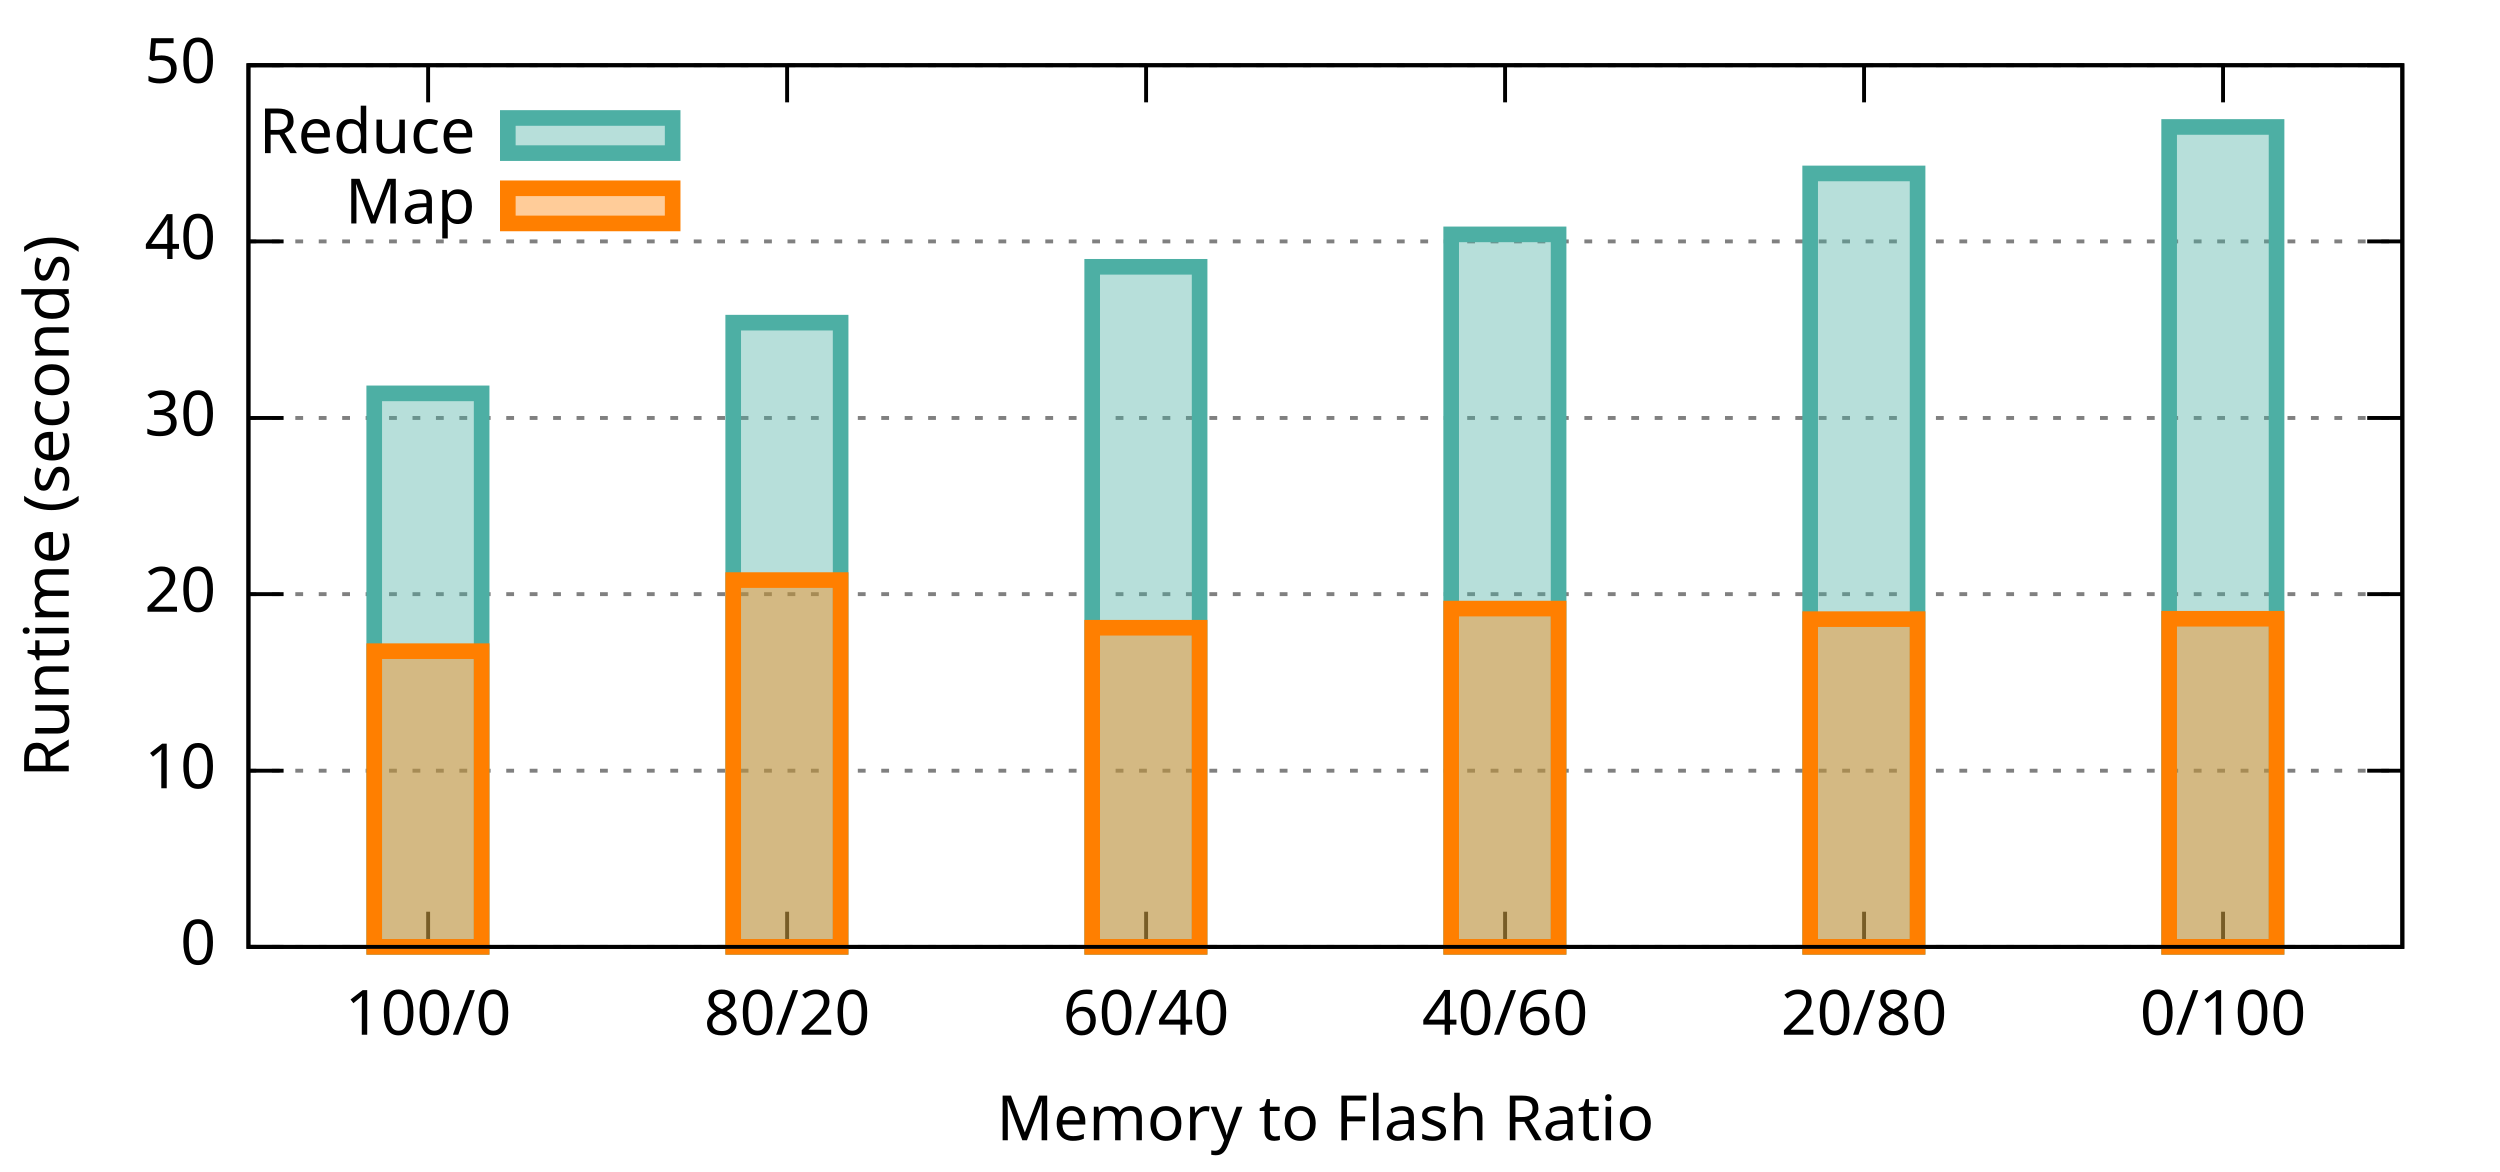
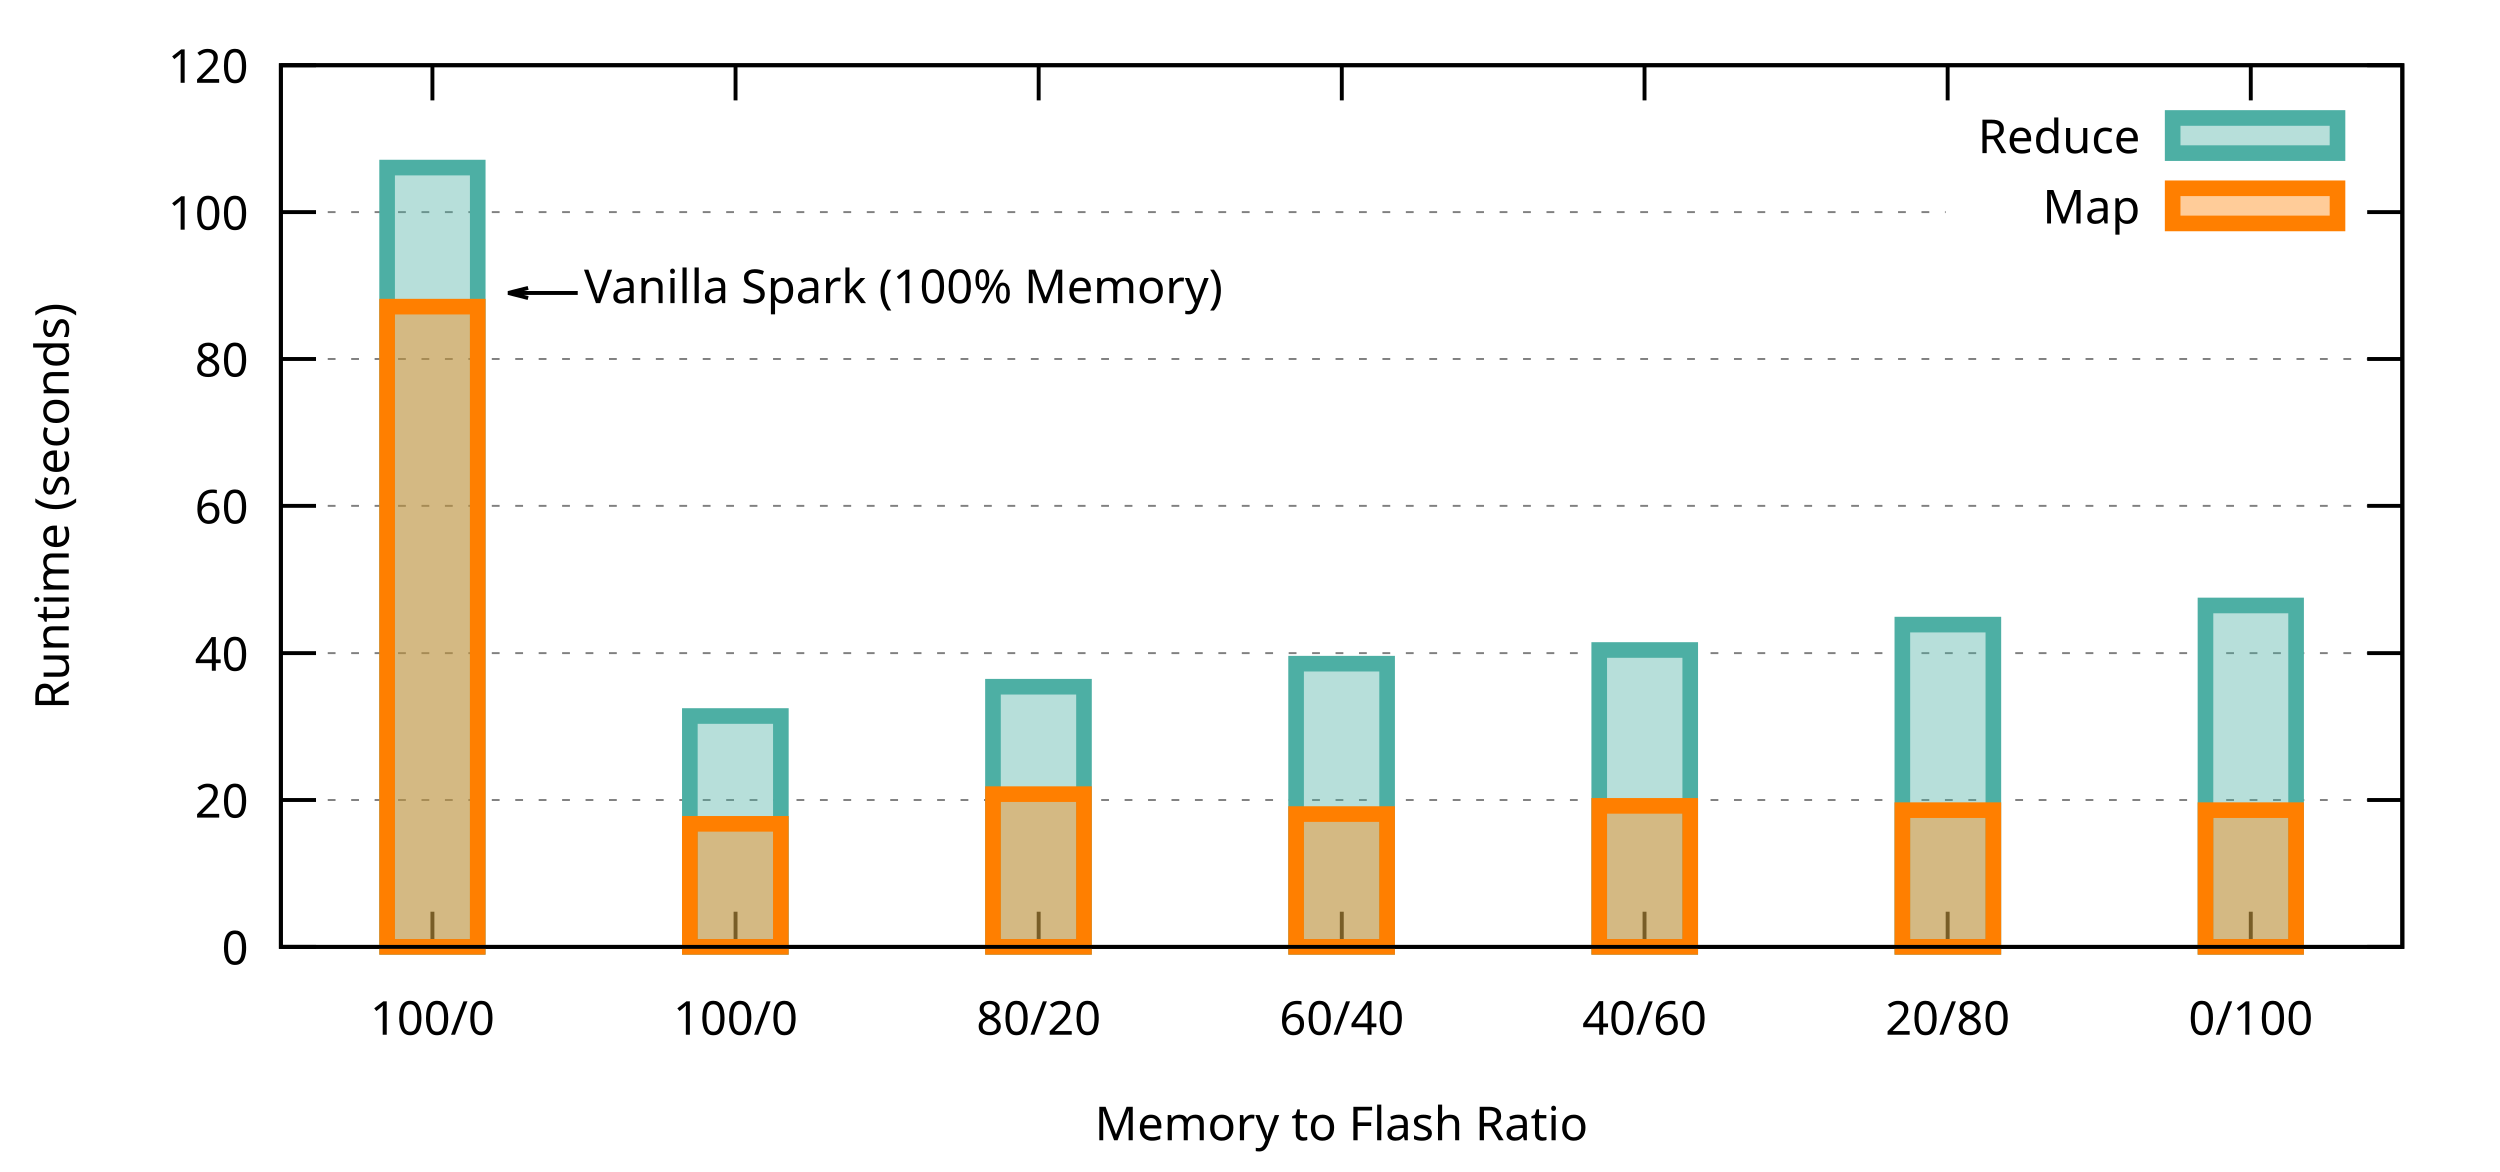
<svg xmlns="http://www.w3.org/2000/svg" xmlns:xlink="http://www.w3.org/1999/xlink" width="640" height="300" viewBox="0 0 640 300">
  <g id="gnuplot_canvas">
    <rect x="0" y="0" width="640" height="300" fill="none" />
    <defs>
      <circle id="gpDot" r="0.5" stroke-width="0.5" />
      <path id="gpPt0" stroke-width="0.222" stroke="currentColor" d="M-1,0 h2 M0,-1 v2" />
      <path id="gpPt1" stroke-width="0.222" stroke="currentColor" d="M-1,-1 L1,1 M1,-1 L-1,1" />
      <path id="gpPt2" stroke-width="0.222" stroke="currentColor" d="M-1,0 L1,0 M0,-1 L0,1 M-1,-1 L1,1 M-1,1 L1,-1" />
      <rect id="gpPt3" stroke-width="0.222" stroke="currentColor" x="-1" y="-1" width="2" height="2" />
      <rect id="gpPt4" stroke-width="0.222" stroke="currentColor" fill="currentColor" x="-1" y="-1" width="2" height="2" />
      <circle id="gpPt5" stroke-width="0.222" stroke="currentColor" cx="0" cy="0" r="1" />
      <use xlink:href="#gpPt5" id="gpPt6" fill="currentColor" stroke="none" />
      <path id="gpPt7" stroke-width="0.222" stroke="currentColor" d="M0,-1.33 L-1.33,0.67 L1.33,0.67 z" />
      <use xlink:href="#gpPt7" id="gpPt8" fill="currentColor" stroke="none" />
      <use xlink:href="#gpPt7" id="gpPt9" stroke="currentColor" transform="rotate(180)" />
      <use xlink:href="#gpPt9" id="gpPt10" fill="currentColor" stroke="none" />
      <use xlink:href="#gpPt3" id="gpPt11" stroke="currentColor" transform="rotate(45)" />
      <use xlink:href="#gpPt11" id="gpPt12" fill="currentColor" stroke="none" />
+       <path id="gpPt13" stroke-width="0.222" stroke="currentColor" d="M0,1.330 L1.265,0.411 L0.782,-1.067 L-0.782,-1.076 L-1.265,0.411 z" />
+       <use xlink:href="#gpPt13" id="gpPt14" fill="currentColor" stroke="none" />
+       <filter id="textbox" filterUnits="objectBoundingBox" x="0" y="0" height="1" width="1">
+         <feFlood flood-color="white" flood-opacity="1" result="bgnd" />
+         <feComposite in="SourceGraphic" in2="bgnd" operator="atop" />
+       </filter>
+       <filter id="greybox" filterUnits="objectBoundingBox" x="0" y="0" height="1" width="1">
+         <feFlood flood-color="lightgrey" flood-opacity="1" result="grey" />
+         <feComposite in="SourceGraphic" in2="grey" operator="atop" />
+       </filter>
    </defs>
-     <g style="fill:none; color:white; stroke:currentColor; stroke-width:1.00; stroke-linecap:butt; stroke-linejoin:miter">
- </g>
-     <g style="fill:none; color:black; stroke:currentColor; stroke-width:1.00; stroke-linecap:butt; stroke-linejoin:miter">
- </g>
-     <g style="fill:none; color:gray; stroke:currentColor; stroke-width:1.00; stroke-linecap:butt; stroke-linejoin:miter">
-       <path stroke="gray" stroke-dasharray=" 2,4" class="gridline" d="M63.6,242.4 L615.0,242.4  h0.01" />
-     </g>
-     <g style="fill:none; color:black; stroke:currentColor; stroke-width:1.00; stroke-linecap:butt; stroke-linejoin:miter">
-       <path stroke="black" d="M63.6,242.4 L72.6,242.4 M615.0,242.4 L606.0,242.4  h0.01" />
-       <g transform="translate(55.3,246.9)" style="stroke:none; fill:black; font-family:Times-Roman; font-size:12.00pt; text-anchor:end">
-         <text> 0</text>
-       </g>
-     </g>
-     <g style="fill:none; color:gray; stroke:currentColor; stroke-width:1.00; stroke-linecap:butt; stroke-linejoin:miter">
-       <path stroke="gray" stroke-dasharray=" 2,4" class="gridline" d="M63.6,197.3 L615.0,197.3  h0.01" />
-     </g>
-     <g style="fill:none; color:black; stroke:currentColor; stroke-width:1.00; stroke-linecap:butt; stroke-linejoin:miter">
-       <path stroke="black" d="M63.6,197.3 L72.6,197.3 M615.0,197.3 L606.0,197.3  h0.01" />
-       <g transform="translate(55.3,201.8)" style="stroke:none; fill:black; font-family:Times-Roman; font-size:12.00pt; text-anchor:end">
-         <text> 10</text>
-       </g>
-     </g>
-     <g style="fill:none; color:gray; stroke:currentColor; stroke-width:1.00; stroke-linecap:butt; stroke-linejoin:miter">
-       <path stroke="gray" stroke-dasharray=" 2,4" class="gridline" d="M63.6,152.1 L615.0,152.1  h0.01" />
-     </g>
-     <g style="fill:none; color:black; stroke:currentColor; stroke-width:1.00; stroke-linecap:butt; stroke-linejoin:miter">
-       <path stroke="black" d="M63.6,152.1 L72.6,152.1 M615.0,152.1 L606.0,152.1  h0.01" />
-       <g transform="translate(55.3,156.6)" style="stroke:none; fill:black; font-family:Times-Roman; font-size:12.00pt; text-anchor:end">
-         <text> 20</text>
-       </g>
-     </g>
-     <g style="fill:none; color:gray; stroke:currentColor; stroke-width:1.00; stroke-linecap:butt; stroke-linejoin:miter">
-       <path stroke="gray" stroke-dasharray=" 2,4" class="gridline" d="M63.6,107.0 L615.0,107.0  h0.01" />
-     </g>
-     <g style="fill:none; color:black; stroke:currentColor; stroke-width:1.00; stroke-linecap:butt; stroke-linejoin:miter">
-       <path stroke="black" d="M63.6,107.0 L72.6,107.0 M615.0,107.0 L606.0,107.0  h0.01" />
-       <g transform="translate(55.3,111.5)" style="stroke:none; fill:black; font-family:Times-Roman; font-size:12.00pt; text-anchor:end">
-         <text> 30</text>
-       </g>
-     </g>
-     <g style="fill:none; color:gray; stroke:currentColor; stroke-width:1.00; stroke-linecap:butt; stroke-linejoin:miter">
-       <path stroke="gray" stroke-dasharray=" 2,4" class="gridline" d="M63.6,61.8 L615.0,61.8  h0.01" />
-     </g>
-     <g style="fill:none; color:black; stroke:currentColor; stroke-width:1.00; stroke-linecap:butt; stroke-linejoin:miter">
-       <path stroke="black" d="M63.6,61.8 L72.6,61.8 M615.0,61.8 L606.0,61.8  h0.01" />
-       <g transform="translate(55.3,66.3)" style="stroke:none; fill:black; font-family:Times-Roman; font-size:12.00pt; text-anchor:end">
-         <text> 40</text>
-       </g>
-     </g>
-     <g style="fill:none; color:gray; stroke:currentColor; stroke-width:1.00; stroke-linecap:butt; stroke-linejoin:miter">
-       <path stroke="gray" stroke-dasharray=" 2,4" class="gridline" d="M63.6,16.7 L615.0,16.7  h0.01" />
-     </g>
-     <g style="fill:none; color:black; stroke:currentColor; stroke-width:1.00; stroke-linecap:butt; stroke-linejoin:miter">
-       <path stroke="black" d="M63.6,16.7 L72.6,16.7 M615.0,16.7 L606.0,16.7  h0.01" />
-       <g transform="translate(55.3,21.2)" style="stroke:none; fill:black; font-family:Times-Roman; font-size:12.00pt; text-anchor:end">
-         <text> 50</text>
-       </g>
-       <path stroke="black" d="M109.6,242.4 L109.6,233.4 M109.6,16.7 L109.6,25.7  h0.01" />
-       <g transform="translate(109.6,264.9)" style="stroke:none; fill:black; font-family:Times-Roman; font-size:12.00pt; text-anchor:middle">
-         <text>100/0</text>
-       </g>
-       <path stroke="black" d="M201.5,242.4 L201.5,233.4 M201.5,16.7 L201.5,25.7  h0.01" />
-       <g transform="translate(201.5,264.9)" style="stroke:none; fill:black; font-family:Times-Roman; font-size:12.00pt; text-anchor:middle">
-         <text>80/20</text>
-       </g>
-       <path stroke="black" d="M293.4,242.4 L293.4,233.4 M293.4,16.7 L293.4,25.7  h0.01" />
-       <g transform="translate(293.4,264.9)" style="stroke:none; fill:black; font-family:Times-Roman; font-size:12.00pt; text-anchor:middle">
-         <text>60/40</text>
-       </g>
-       <path stroke="black" d="M385.3,242.4 L385.3,233.4 M385.3,16.7 L385.3,25.7  h0.01" />
-       <g transform="translate(385.3,264.9)" style="stroke:none; fill:black; font-family:Times-Roman; font-size:12.00pt; text-anchor:middle">
-         <text>40/60</text>
-       </g>
-       <path stroke="black" d="M477.2,242.4 L477.2,233.4 M477.2,16.7 L477.2,25.7  h0.01" />
-       <g transform="translate(477.2,264.9)" style="stroke:none; fill:black; font-family:Times-Roman; font-size:12.00pt; text-anchor:middle">
-         <text>20/80</text>
-       </g>
-       <path stroke="black" d="M569.1,242.4 L569.1,233.4 M569.1,16.7 L569.1,25.7  h0.01" />
-       <g transform="translate(569.1,264.9)" style="stroke:none; fill:black; font-family:Times-Roman; font-size:12.00pt; text-anchor:middle">
-         <text>0/100</text>
-       </g>
-       <path stroke="black" d="M63.6,16.7 L63.6,242.4 L615.0,242.4 L615.0,16.7 L63.6,16.7 Z  h0.01" />
-       <g transform="translate(17.6,129.6) rotate(270)" style="stroke:none; fill:black; font-family:Times-Roman; font-size:12.00pt; text-anchor:middle">
-         <text>Runtime (seconds)</text>
-       </g>
-       <g transform="translate(339.3,291.9)" style="stroke:none; fill:black; font-family:Times-Roman; font-size:12.00pt; text-anchor:middle">
-         <text>Memory to Flash Ratio</text>
-       </g>
-     </g>
+     <g fill="none" color="white" stroke="currentColor" stroke-width="1.00" stroke-linecap="butt" stroke-linejoin="miter">
+ </g>
+     <g fill="none" color="black" stroke="currentColor" stroke-width="1.00" stroke-linecap="butt" stroke-linejoin="miter">
+ </g>
+     <g fill="none" color="black" stroke="black" stroke-width="0.50" stroke-linecap="butt" stroke-linejoin="miter">
+ </g>
+     <g fill="none" color="gray" stroke="currentColor" stroke-width="0.50" stroke-linecap="butt" stroke-linejoin="miter">
+       <path stroke="gray" stroke-dasharray="2,4" class="gridline" d="M71.9,242.4 L615.0,242.4  " />
+     </g>
+     <g fill="none" color="gray" stroke="gray" stroke-width="1.00" stroke-linecap="butt" stroke-linejoin="miter">
+ </g>
+     <g fill="none" color="black" stroke="currentColor" stroke-width="1.00" stroke-linecap="butt" stroke-linejoin="miter">
+       <path stroke="black" d="M71.9,242.4 L80.9,242.4 M615.0,242.4 L606.0,242.4  " />
+       <g transform="translate(63.6,246.9)" stroke="none" fill="black" font-family="Times-Roman" font-size="12.00" text-anchor="end">
+         <text>
+           <tspan font-family="Times-Roman"> 0</tspan>
+         </text>
+       </g>
+     </g>
+     <g fill="none" color="black" stroke="currentColor" stroke-width="1.00" stroke-linecap="butt" stroke-linejoin="miter">
+ </g>
+     <g fill="none" color="black" stroke="black" stroke-width="0.50" stroke-linecap="butt" stroke-linejoin="miter">
+ </g>
+     <g fill="none" color="gray" stroke="currentColor" stroke-width="0.50" stroke-linecap="butt" stroke-linejoin="miter">
+       <path stroke="gray" stroke-dasharray="2,4" class="gridline" d="M71.9,204.8 L615.0,204.8  " />
+     </g>
+     <g fill="none" color="gray" stroke="gray" stroke-width="1.00" stroke-linecap="butt" stroke-linejoin="miter">
+ </g>
+     <g fill="none" color="black" stroke="currentColor" stroke-width="1.00" stroke-linecap="butt" stroke-linejoin="miter">
+       <path stroke="black" d="M71.9,204.8 L80.9,204.8 M615.0,204.8 L606.0,204.8  " />
+       <g transform="translate(63.6,209.3)" stroke="none" fill="black" font-family="Times-Roman" font-size="12.00" text-anchor="end">
+         <text>
+           <tspan font-family="Times-Roman"> 20</tspan>
+         </text>
+       </g>
+     </g>
+     <g fill="none" color="black" stroke="currentColor" stroke-width="1.00" stroke-linecap="butt" stroke-linejoin="miter">
+ </g>
+     <g fill="none" color="black" stroke="black" stroke-width="0.50" stroke-linecap="butt" stroke-linejoin="miter">
+ </g>
+     <g fill="none" color="gray" stroke="currentColor" stroke-width="0.50" stroke-linecap="butt" stroke-linejoin="miter">
+       <path stroke="gray" stroke-dasharray="2,4" class="gridline" d="M71.9,167.2 L615.0,167.2  " />
+     </g>
+     <g fill="none" color="gray" stroke="gray" stroke-width="1.00" stroke-linecap="butt" stroke-linejoin="miter">
+ </g>
+     <g fill="none" color="black" stroke="currentColor" stroke-width="1.00" stroke-linecap="butt" stroke-linejoin="miter">
+       <path stroke="black" d="M71.9,167.2 L80.9,167.2 M615.0,167.2 L606.0,167.2  " />
+       <g transform="translate(63.6,171.7)" stroke="none" fill="black" font-family="Times-Roman" font-size="12.00" text-anchor="end">
+         <text>
+           <tspan font-family="Times-Roman"> 40</tspan>
+         </text>
+       </g>
+     </g>
+     <g fill="none" color="black" stroke="currentColor" stroke-width="1.00" stroke-linecap="butt" stroke-linejoin="miter">
+ </g>
+     <g fill="none" color="black" stroke="black" stroke-width="0.50" stroke-linecap="butt" stroke-linejoin="miter">
+ </g>
+     <g fill="none" color="gray" stroke="currentColor" stroke-width="0.50" stroke-linecap="butt" stroke-linejoin="miter">
+       <path stroke="gray" stroke-dasharray="2,4" class="gridline" d="M71.9,129.5 L615.0,129.5  " />
+     </g>
+     <g fill="none" color="gray" stroke="gray" stroke-width="1.00" stroke-linecap="butt" stroke-linejoin="miter">
+ </g>
+     <g fill="none" color="black" stroke="currentColor" stroke-width="1.00" stroke-linecap="butt" stroke-linejoin="miter">
+       <path stroke="black" d="M71.9,129.5 L80.9,129.5 M615.0,129.5 L606.0,129.5  " />
+       <g transform="translate(63.6,134.0)" stroke="none" fill="black" font-family="Times-Roman" font-size="12.00" text-anchor="end">
+         <text>
+           <tspan font-family="Times-Roman"> 60</tspan>
+         </text>
+       </g>
+     </g>
+     <g fill="none" color="black" stroke="currentColor" stroke-width="1.00" stroke-linecap="butt" stroke-linejoin="miter">
+ </g>
+     <g fill="none" color="black" stroke="black" stroke-width="0.50" stroke-linecap="butt" stroke-linejoin="miter">
+ </g>
+     <g fill="none" color="gray" stroke="currentColor" stroke-width="0.50" stroke-linecap="butt" stroke-linejoin="miter">
+       <path stroke="gray" stroke-dasharray="2,4" class="gridline" d="M71.9,91.9 L615.0,91.9  " />
+     </g>
+     <g fill="none" color="gray" stroke="gray" stroke-width="1.00" stroke-linecap="butt" stroke-linejoin="miter">
+ </g>
+     <g fill="none" color="black" stroke="currentColor" stroke-width="1.00" stroke-linecap="butt" stroke-linejoin="miter">
+       <path stroke="black" d="M71.9,91.9 L80.9,91.9 M615.0,91.9 L606.0,91.9  " />
+       <g transform="translate(63.6,96.4)" stroke="none" fill="black" font-family="Times-Roman" font-size="12.00" text-anchor="end">
+         <text>
+           <tspan font-family="Times-Roman"> 80</tspan>
+         </text>
+       </g>
+     </g>
+     <g fill="none" color="black" stroke="currentColor" stroke-width="1.00" stroke-linecap="butt" stroke-linejoin="miter">
+ </g>
+     <g fill="none" color="black" stroke="black" stroke-width="0.50" stroke-linecap="butt" stroke-linejoin="miter">
+ </g>
+     <g fill="none" color="gray" stroke="currentColor" stroke-width="0.50" stroke-linecap="butt" stroke-linejoin="miter">
+       <path stroke="gray" stroke-dasharray="2,4" class="gridline" d="M71.9,54.3 L498.1,54.3 M606.7,54.3 L615.0,54.3  " />
+     </g>
+     <g fill="none" color="gray" stroke="gray" stroke-width="1.00" stroke-linecap="butt" stroke-linejoin="miter">
+ </g>
+     <g fill="none" color="black" stroke="currentColor" stroke-width="1.00" stroke-linecap="butt" stroke-linejoin="miter">
+       <path stroke="black" d="M71.9,54.3 L80.9,54.3 M615.0,54.3 L606.0,54.3  " />
+       <g transform="translate(63.6,58.8)" stroke="none" fill="black" font-family="Times-Roman" font-size="12.00" text-anchor="end">
+         <text>
+           <tspan font-family="Times-Roman"> 100</tspan>
+         </text>
+       </g>
+     </g>
+     <g fill="none" color="black" stroke="currentColor" stroke-width="1.00" stroke-linecap="butt" stroke-linejoin="miter">
+ </g>
+     <g fill="none" color="black" stroke="black" stroke-width="0.50" stroke-linecap="butt" stroke-linejoin="miter">
+ </g>
+     <g fill="none" color="gray" stroke="currentColor" stroke-width="0.50" stroke-linecap="butt" stroke-linejoin="miter">
+       <path stroke="gray" stroke-dasharray="2,4" class="gridline" d="M71.9,16.7 L615.0,16.7  " />
+     </g>
+     <g fill="none" color="gray" stroke="gray" stroke-width="1.00" stroke-linecap="butt" stroke-linejoin="miter">
+ </g>
+     <g fill="none" color="black" stroke="currentColor" stroke-width="1.00" stroke-linecap="butt" stroke-linejoin="miter">
+       <path stroke="black" d="M71.9,16.7 L80.9,16.7 M615.0,16.7 L606.0,16.7  " />
+       <g transform="translate(63.6,21.2)" stroke="none" fill="black" font-family="Times-Roman" font-size="12.00" text-anchor="end">
+         <text>
+           <tspan font-family="Times-Roman"> 120</tspan>
+         </text>
+       </g>
+     </g>
+     <g fill="none" color="black" stroke="currentColor" stroke-width="1.00" stroke-linecap="butt" stroke-linejoin="miter">
+       <path stroke="black" d="M110.7,242.4 L110.7,233.4 M110.7,16.7 L110.7,25.7  " />
+       <g transform="translate(110.7,264.9)" stroke="none" fill="black" font-family="Times-Roman" font-size="12.00" text-anchor="middle">
+         <text>
+           <tspan font-family="Times-Roman">100/0</tspan>
+         </text>
+       </g>
+     </g>
+     <g fill="none" color="black" stroke="currentColor" stroke-width="1.00" stroke-linecap="butt" stroke-linejoin="miter">
+       <path stroke="black" d="M188.3,242.4 L188.3,233.4 M188.3,16.7 L188.3,25.7  " />
+       <g transform="translate(188.3,264.9)" stroke="none" fill="black" font-family="Times-Roman" font-size="12.00" text-anchor="middle">
+         <text>
+           <tspan font-family="Times-Roman">100/0</tspan>
+         </text>
+       </g>
+     </g>
+     <g fill="none" color="black" stroke="currentColor" stroke-width="1.00" stroke-linecap="butt" stroke-linejoin="miter">
+       <path stroke="black" d="M265.9,242.4 L265.9,233.4 M265.9,16.7 L265.9,25.7  " />
+       <g transform="translate(265.9,264.9)" stroke="none" fill="black" font-family="Times-Roman" font-size="12.00" text-anchor="middle">
+         <text>
+           <tspan font-family="Times-Roman">80/20</tspan>
+         </text>
+       </g>
+     </g>
+     <g fill="none" color="black" stroke="currentColor" stroke-width="1.00" stroke-linecap="butt" stroke-linejoin="miter">
+       <path stroke="black" d="M343.5,242.4 L343.5,233.4 M343.5,16.7 L343.5,25.7  " />
+       <g transform="translate(343.5,264.9)" stroke="none" fill="black" font-family="Times-Roman" font-size="12.00" text-anchor="middle">
+         <text>
+           <tspan font-family="Times-Roman">60/40</tspan>
+         </text>
+       </g>
+     </g>
+     <g fill="none" color="black" stroke="currentColor" stroke-width="1.00" stroke-linecap="butt" stroke-linejoin="miter">
+       <path stroke="black" d="M421.0,242.4 L421.0,233.4 M421.0,16.7 L421.0,25.7  " />
+       <g transform="translate(421.0,264.9)" stroke="none" fill="black" font-family="Times-Roman" font-size="12.00" text-anchor="middle">
+         <text>
+           <tspan font-family="Times-Roman">40/60</tspan>
+         </text>
+       </g>
+     </g>
+     <g fill="none" color="black" stroke="currentColor" stroke-width="1.00" stroke-linecap="butt" stroke-linejoin="miter">
+       <path stroke="black" d="M498.6,242.4 L498.6,233.4 M498.6,16.7 L498.6,25.7  " />
+       <g transform="translate(498.6,264.9)" stroke="none" fill="black" font-family="Times-Roman" font-size="12.00" text-anchor="middle">
+         <text>
+           <tspan font-family="Times-Roman">20/80</tspan>
+         </text>
+       </g>
+     </g>
+     <g fill="none" color="black" stroke="currentColor" stroke-width="1.00" stroke-linecap="butt" stroke-linejoin="miter">
+       <path stroke="black" d="M576.2,242.4 L576.2,233.4 M576.2,16.7 L576.2,25.7  " />
+       <g transform="translate(576.2,264.9)" stroke="none" fill="black" font-family="Times-Roman" font-size="12.00" text-anchor="middle">
+         <text>
+           <tspan font-family="Times-Roman">0/100</tspan>
+         </text>
+       </g>
+     </g>
+     <g fill="none" color="black" stroke="currentColor" stroke-width="1.00" stroke-linecap="butt" stroke-linejoin="miter">
+ </g>
+     <g fill="none" color="black" stroke="currentColor" stroke-width="1.00" stroke-linecap="butt" stroke-linejoin="miter">
+       <path stroke="black" d="M71.9,16.7 L71.9,242.4 L615.0,242.4 L615.0,16.7 L71.9,16.7 Z  " />
+       <g transform="translate(149.5,77.6)" stroke="none" fill="black" font-family="Times-Roman" font-size="12.00" text-anchor="start">
+         <text>
+           <tspan font-family="Times-Roman">Vanilla Spark (100% Memory)</tspan>
+         </text>
+       </g>
+     </g>
+     <g fill="none" color="black" stroke="currentColor" stroke-width="1.00" stroke-linecap="butt" stroke-linejoin="miter">
+       <path stroke="black" d="M135.2,73.7 L130.1,75.0 L135.2,76.3 M147.9,75.0 L130.1,75.0  " />
+     </g>
+     <g fill="none" color="black" stroke="currentColor" stroke-width="1.00" stroke-linecap="butt" stroke-linejoin="miter">
+       <g transform="translate(17.6,129.6) rotate(270)" stroke="none" fill="black" font-family="Times-Roman" font-size="12.00" text-anchor="middle">
+         <text>
+           <tspan font-family="Times-Roman">Runtime (seconds)</tspan>
+         </text>
+       </g>
+     </g>
+     <g fill="none" color="black" stroke="currentColor" stroke-width="1.00" stroke-linecap="butt" stroke-linejoin="miter">
+       <g transform="translate(343.4,291.9)" stroke="none" fill="black" font-family="Times-Roman" font-size="12.00" text-anchor="middle">
+         <text>
+           <tspan font-family="Times-Roman">Memory to Flash Ratio</tspan>
+         </text>
+       </g>
+     </g>
+     <g fill="none" color="black" stroke="currentColor" stroke-width="1.00" stroke-linecap="butt" stroke-linejoin="miter">
+ </g>
    <g id="gnuplot_plot_1">
-       <g style="fill:none; color:white; stroke:black; stroke-width:4.00; stroke-linecap:butt; stroke-linejoin:miter">
- </g>
-       <g style="fill:none; color:red; stroke:currentColor; stroke-width:4.00; stroke-linecap:butt; stroke-linejoin:miter">
-         <g transform="translate(121.7,39.2)" style="stroke:none; fill:black; font-family:Times-Roman; font-size:12.00pt; text-anchor:end">
-           <text>Reduce</text>
-         </g>
-         <g style="stroke:none; shape-rendering:crispEdges">
-           <polygon fill="rgb( 77, 175, 164)" fill-opacity="0.4" points="130.0,39.2 172.2,39.2 172.2,30.2 130.0,30.2 " />
-         </g>
-         <path stroke="rgb( 77, 175, 164)" d="M130.0,39.2 L172.2,39.2 L172.2,30.2 L130.0,30.2 L130.0,39.2 Z  h0.01" />
-         <g style="stroke:none; shape-rendering:crispEdges">
-           <polygon fill="rgb( 77, 175, 164)" fill-opacity="0.4" points="95.8,242.4 123.4,242.4 123.4,100.6 95.8,100.6 " />
-         </g>
-         <path stroke="rgb( 77, 175, 164)" d="M95.8,242.4 L95.8,100.7 L123.3,100.7 L123.3,242.4 L95.8,242.4 Z  h0.01" />
-         <g style="stroke:none; shape-rendering:crispEdges">
-           <polygon fill="rgb( 77, 175, 164)" fill-opacity="0.4" points="187.7,242.4 215.3,242.4 215.3,82.5 187.7,82.5 " />
-         </g>
-         <path stroke="rgb( 77, 175, 164)" d="M187.7,242.4 L187.7,82.6 L215.2,82.6 L215.2,242.4 L187.7,242.4 Z  h0.01" />
-         <g style="stroke:none; shape-rendering:crispEdges">
-           <polygon fill="rgb( 77, 175, 164)" fill-opacity="0.4" points="279.6,242.4 307.2,242.4 307.2,68.2 279.6,68.2 " />
-         </g>
-         <path stroke="rgb( 77, 175, 164)" d="M279.6,242.4 L279.6,68.3 L307.1,68.3 L307.1,242.4 L279.6,242.4 Z  h0.01" />
-         <g style="stroke:none; shape-rendering:crispEdges">
-           <polygon fill="rgb( 77, 175, 164)" fill-opacity="0.4" points="371.5,242.4 399.1,242.4 399.1,59.9 371.5,59.9 " />
-         </g>
-         <path stroke="rgb( 77, 175, 164)" d="M371.5,242.4 L371.5,60.0 L399.0,60.0 L399.0,242.4 L371.5,242.4 Z  h0.01" />
-         <g style="stroke:none; shape-rendering:crispEdges">
-           <polygon fill="rgb( 77, 175, 164)" fill-opacity="0.4" points="463.4,242.4 491.0,242.4 491.0,44.3 463.4,44.3 " />
-         </g>
-         <path stroke="rgb( 77, 175, 164)" d="M463.4,242.4 L463.4,44.4 L490.9,44.4 L490.9,242.4 L463.4,242.4 Z  h0.01" />
-         <g style="stroke:none; shape-rendering:crispEdges">
-           <polygon fill="rgb( 77, 175, 164)" fill-opacity="0.4" points="555.3,242.4 582.9,242.4 582.9,32.4 555.3,32.4 " />
-         </g>
-         <path stroke="rgb( 77, 175, 164)" d="M555.3,242.4 L555.3,32.5 L582.8,32.5 L582.8,242.4 L555.3,242.4 Z  h0.01" />
+       <g fill="none" color="white" stroke="currentColor" stroke-width="4.00" stroke-linecap="butt" stroke-linejoin="miter">
+ </g>
+       <g fill="none" color="black" stroke="currentColor" stroke-width="4.00" stroke-linecap="butt" stroke-linejoin="miter">
+         <g transform="translate(547.9,39.2)" stroke="none" fill="black" font-family="Times-Roman" font-size="12.00" text-anchor="end">
+           <text>
+             <tspan font-family="Times-Roman">Reduce</tspan>
+           </text>
+         </g>
+       </g>
+       <g fill="none" color="black" stroke="currentColor" stroke-width="4.00" stroke-linecap="butt" stroke-linejoin="miter">
+         <g stroke="none" shape-rendering="crispEdges">
+           <polygon fill="rgb( 77, 175, 164)" fill-opacity="0.4" points="556.2,39.2 598.4,39.2 598.4,30.2 556.2,30.2 " />
+         </g>
+         <path stroke="rgb( 77, 175, 164)" d="M556.2,39.2 L598.4,39.2 L598.4,30.2 L556.2,30.2 L556.2,39.2 Z  " />
+       </g>
+       <g fill="none" color="black" stroke="currentColor" stroke-width="4.00" stroke-linecap="butt" stroke-linejoin="miter">
+         <g stroke="none" shape-rendering="crispEdges">
+           <polygon fill="rgb( 77, 175, 164)" fill-opacity="0.4" points="99.1,242.4 122.4,242.4 122.4,42.8 99.1,42.8 " />
+         </g>
+         <path stroke="rgb( 77, 175, 164)" d="M99.1,242.4 L99.1,42.9 L122.3,42.9 L122.3,242.4 L99.1,242.4 Z  " />
+         <g stroke="none" shape-rendering="crispEdges">
+           <polygon fill="rgb( 77, 175, 164)" fill-opacity="0.4" points="176.6,242.4 200.0,242.4 200.0,183.2 176.6,183.2 " />
+         </g>
+         <path stroke="rgb( 77, 175, 164)" d="M176.6,242.4 L176.6,183.3 L199.9,183.3 L199.9,242.4 L176.6,242.4 Z  " />
+         <g stroke="none" shape-rendering="crispEdges">
+           <polygon fill="rgb( 77, 175, 164)" fill-opacity="0.4" points="254.2,242.4 277.6,242.4 277.6,175.7 254.2,175.7 " />
+         </g>
+         <path stroke="rgb( 77, 175, 164)" d="M254.2,242.4 L254.2,175.8 L277.5,175.8 L277.5,242.4 L254.2,242.4 Z  " />
+         <g stroke="none" shape-rendering="crispEdges">
+           <polygon fill="rgb( 77, 175, 164)" fill-opacity="0.4" points="331.8,242.4 355.2,242.4 355.2,169.8 331.8,169.8 " />
+         </g>
+         <path stroke="rgb( 77, 175, 164)" d="M331.8,242.4 L331.8,169.9 L355.1,169.9 L355.1,242.4 L331.8,242.4 Z  " />
+         <g stroke="none" shape-rendering="crispEdges">
+           <polygon fill="rgb( 77, 175, 164)" fill-opacity="0.4" points="409.4,242.4 432.8,242.4 432.8,166.3 409.4,166.3 " />
+         </g>
+         <path stroke="rgb( 77, 175, 164)" d="M409.4,242.4 L409.4,166.4 L432.7,166.4 L432.7,242.4 L409.4,242.4 Z  " />
+         <g stroke="none" shape-rendering="crispEdges">
+           <polygon fill="rgb( 77, 175, 164)" fill-opacity="0.4" points="487.0,242.4 510.4,242.4 510.4,159.8 487.0,159.8 " />
+         </g>
+         <path stroke="rgb( 77, 175, 164)" d="M487.0,242.4 L487.0,159.9 L510.3,159.9 L510.3,242.4 L487.0,242.4 Z  " />
+         <g stroke="none" shape-rendering="crispEdges">
+           <polygon fill="rgb( 77, 175, 164)" fill-opacity="0.4" points="564.6,242.4 587.9,242.4 587.9,154.9 564.6,154.9 " />
+         </g>
+         <path stroke="rgb( 77, 175, 164)" d="M564.6,242.4 L564.6,155.0 L587.8,155.0 L587.8,242.4 L564.6,242.4 Z  " />
      </g>
    </g>
    <g id="gnuplot_plot_2">
-       <g style="fill:none; color:green; stroke:currentColor; stroke-width:4.00; stroke-linecap:butt; stroke-linejoin:miter">
-         <g transform="translate(121.7,57.2)" style="stroke:none; fill:black; font-family:Times-Roman; font-size:12.00pt; text-anchor:end">
-           <text>Map</text>
-         </g>
-         <g style="stroke:none; shape-rendering:crispEdges">
-           <polygon fill="rgb(255, 127,   0)" fill-opacity="0.4" points="130.0,57.2 172.2,57.2 172.2,48.2 130.0,48.2 " />
-         </g>
-         <path stroke="rgb(255, 127,   0)" d="M130.0,57.2 L172.2,57.2 L172.2,48.2 L130.0,48.2 L130.0,57.2 Z  h0.01" />
-         <g style="stroke:none; shape-rendering:crispEdges">
-           <polygon fill="rgb(255, 127,   0)" fill-opacity="0.4" points="95.8,242.4 123.4,242.4 123.4,166.6 95.8,166.6 " />
-         </g>
-         <path stroke="rgb(255, 127,   0)" d="M95.8,242.4 L95.8,166.7 L123.3,166.7 L123.3,242.4 L95.8,242.4 Z  h0.01" />
-         <g style="stroke:none; shape-rendering:crispEdges">
-           <polygon fill="rgb(255, 127,   0)" fill-opacity="0.4" points="187.7,242.4 215.3,242.4 215.3,148.4 187.7,148.4 " />
-         </g>
-         <path stroke="rgb(255, 127,   0)" d="M187.7,242.4 L187.7,148.5 L215.2,148.5 L215.2,242.4 L187.7,242.4 Z  h0.01" />
-         <g style="stroke:none; shape-rendering:crispEdges">
-           <polygon fill="rgb(255, 127,   0)" fill-opacity="0.4" points="279.6,242.4 307.2,242.4 307.2,160.6 279.6,160.6 " />
-         </g>
-         <path stroke="rgb(255, 127,   0)" d="M279.6,242.4 L279.6,160.7 L307.1,160.7 L307.1,242.4 L279.6,242.4 Z  h0.01" />
-         <g style="stroke:none; shape-rendering:crispEdges">
-           <polygon fill="rgb(255, 127,   0)" fill-opacity="0.4" points="371.5,242.4 399.1,242.4 399.1,155.7 371.5,155.7 " />
-         </g>
-         <path stroke="rgb(255, 127,   0)" d="M371.5,242.4 L371.5,155.8 L399.0,155.8 L399.0,242.4 L371.5,242.4 Z  h0.01" />
-         <g style="stroke:none; shape-rendering:crispEdges">
-           <polygon fill="rgb(255, 127,   0)" fill-opacity="0.4" points="463.4,242.4 491.0,242.4 491.0,158.4 463.4,158.4 " />
-         </g>
-         <path stroke="rgb(255, 127,   0)" d="M463.4,242.4 L463.4,158.5 L490.9,158.5 L490.9,242.4 L463.4,242.4 Z  h0.01" />
-         <g style="stroke:none; shape-rendering:crispEdges">
-           <polygon fill="rgb(255, 127,   0)" fill-opacity="0.4" points="555.3,242.4 582.9,242.4 582.9,158.3 555.3,158.3 " />
-         </g>
-         <path stroke="rgb(255, 127,   0)" d="M555.3,242.4 L555.3,158.4 L582.8,158.4 L582.8,242.4 L555.3,242.4 Z  h0.01" />
-       </g>
-     </g>
-     <g style="fill:none; color:white; stroke:rgb(255, 127,   0); stroke-width:1.00; stroke-linecap:butt; stroke-linejoin:miter">
- </g>
-     <g style="fill:none; color:black; stroke:currentColor; stroke-width:1.00; stroke-linecap:butt; stroke-linejoin:miter">
-       <path stroke="black" d="M63.6,16.7 L63.6,242.4 L615.0,242.4 L615.0,16.7 L63.6,16.7 Z  h0.01" />
-     </g>
+       <g fill="none" color="black" stroke="currentColor" stroke-width="4.00" stroke-linecap="butt" stroke-linejoin="miter">
+         <g transform="translate(547.9,57.2)" stroke="none" fill="black" font-family="Times-Roman" font-size="12.00" text-anchor="end">
+           <text>
+             <tspan font-family="Times-Roman">Map</tspan>
+           </text>
+         </g>
+       </g>
+       <g fill="none" color="black" stroke="currentColor" stroke-width="4.00" stroke-linecap="butt" stroke-linejoin="miter">
+         <g stroke="none" shape-rendering="crispEdges">
+           <polygon fill="rgb(255, 127,   0)" fill-opacity="0.4" points="556.2,57.2 598.4,57.2 598.4,48.2 556.2,48.2 " />
+         </g>
+         <path stroke="rgb(255, 127,   0)" d="M556.2,57.2 L598.4,57.2 L598.4,48.2 L556.2,48.2 L556.2,57.2 Z  " />
+       </g>
+       <g fill="none" color="black" stroke="currentColor" stroke-width="4.00" stroke-linecap="butt" stroke-linejoin="miter">
+         <g stroke="none" shape-rendering="crispEdges">
+           <polygon fill="rgb(255, 127,   0)" fill-opacity="0.4" points="99.1,242.4 122.4,242.4 122.4,78.4 99.1,78.4 " />
+         </g>
+         <path stroke="rgb(255, 127,   0)" d="M99.1,242.4 L99.1,78.5 L122.3,78.5 L122.3,242.4 L99.1,242.4 Z  " />
+         <g stroke="none" shape-rendering="crispEdges">
+           <polygon fill="rgb(255, 127,   0)" fill-opacity="0.4" points="176.6,242.4 200.0,242.4 200.0,210.8 176.6,210.8 " />
+         </g>
+         <path stroke="rgb(255, 127,   0)" d="M176.6,242.4 L176.6,210.9 L199.9,210.9 L199.9,242.4 L176.6,242.4 Z  " />
+         <g stroke="none" shape-rendering="crispEdges">
+           <polygon fill="rgb(255, 127,   0)" fill-opacity="0.4" points="254.2,242.4 277.6,242.4 277.6,203.2 254.2,203.2 " />
+         </g>
+         <path stroke="rgb(255, 127,   0)" d="M254.2,242.4 L254.2,203.3 L277.5,203.3 L277.5,242.4 L254.2,242.4 Z  " />
+         <g stroke="none" shape-rendering="crispEdges">
+           <polygon fill="rgb(255, 127,   0)" fill-opacity="0.4" points="331.8,242.4 355.2,242.4 355.2,208.3 331.8,208.3 " />
+         </g>
+         <path stroke="rgb(255, 127,   0)" d="M331.8,242.4 L331.8,208.4 L355.1,208.4 L355.1,242.4 L331.8,242.4 Z  " />
+         <g stroke="none" shape-rendering="crispEdges">
+           <polygon fill="rgb(255, 127,   0)" fill-opacity="0.4" points="409.4,242.4 432.8,242.4 432.8,206.2 409.4,206.2 " />
+         </g>
+         <path stroke="rgb(255, 127,   0)" d="M409.4,242.4 L409.4,206.3 L432.7,206.3 L432.7,242.4 L409.4,242.4 Z  " />
+         <g stroke="none" shape-rendering="crispEdges">
+           <polygon fill="rgb(255, 127,   0)" fill-opacity="0.4" points="487.0,242.4 510.4,242.4 510.4,207.3 487.0,207.3 " />
+         </g>
+         <path stroke="rgb(255, 127,   0)" d="M487.0,242.4 L487.0,207.4 L510.3,207.4 L510.3,242.4 L487.0,242.4 Z  " />
+         <g stroke="none" shape-rendering="crispEdges">
+           <polygon fill="rgb(255, 127,   0)" fill-opacity="0.4" points="564.6,242.4 587.9,242.4 587.9,207.3 564.6,207.3 " />
+         </g>
+         <path stroke="rgb(255, 127,   0)" d="M564.6,242.4 L564.6,207.4 L587.8,207.4 L587.8,242.4 L564.6,242.4 Z  " />
+       </g>
+     </g>
+     <g fill="none" color="white" stroke="rgb(255, 127,   0)" stroke-width="2.00" stroke-linecap="butt" stroke-linejoin="miter">
+ </g>
+     <g fill="none" color="black" stroke="currentColor" stroke-width="2.00" stroke-linecap="butt" stroke-linejoin="miter">
+ </g>
+     <g fill="none" color="black" stroke="black" stroke-width="1.00" stroke-linecap="butt" stroke-linejoin="miter">
+ </g>
+     <g fill="none" color="black" stroke="currentColor" stroke-width="1.00" stroke-linecap="butt" stroke-linejoin="miter">
+       <path stroke="black" d="M71.9,16.7 L71.9,242.4 L615.0,242.4 L615.0,16.7 L71.9,16.7 Z  " />
+     </g>
+     <g fill="none" color="black" stroke="currentColor" stroke-width="1.00" stroke-linecap="butt" stroke-linejoin="miter">
+ </g>
  </g>
</svg>
